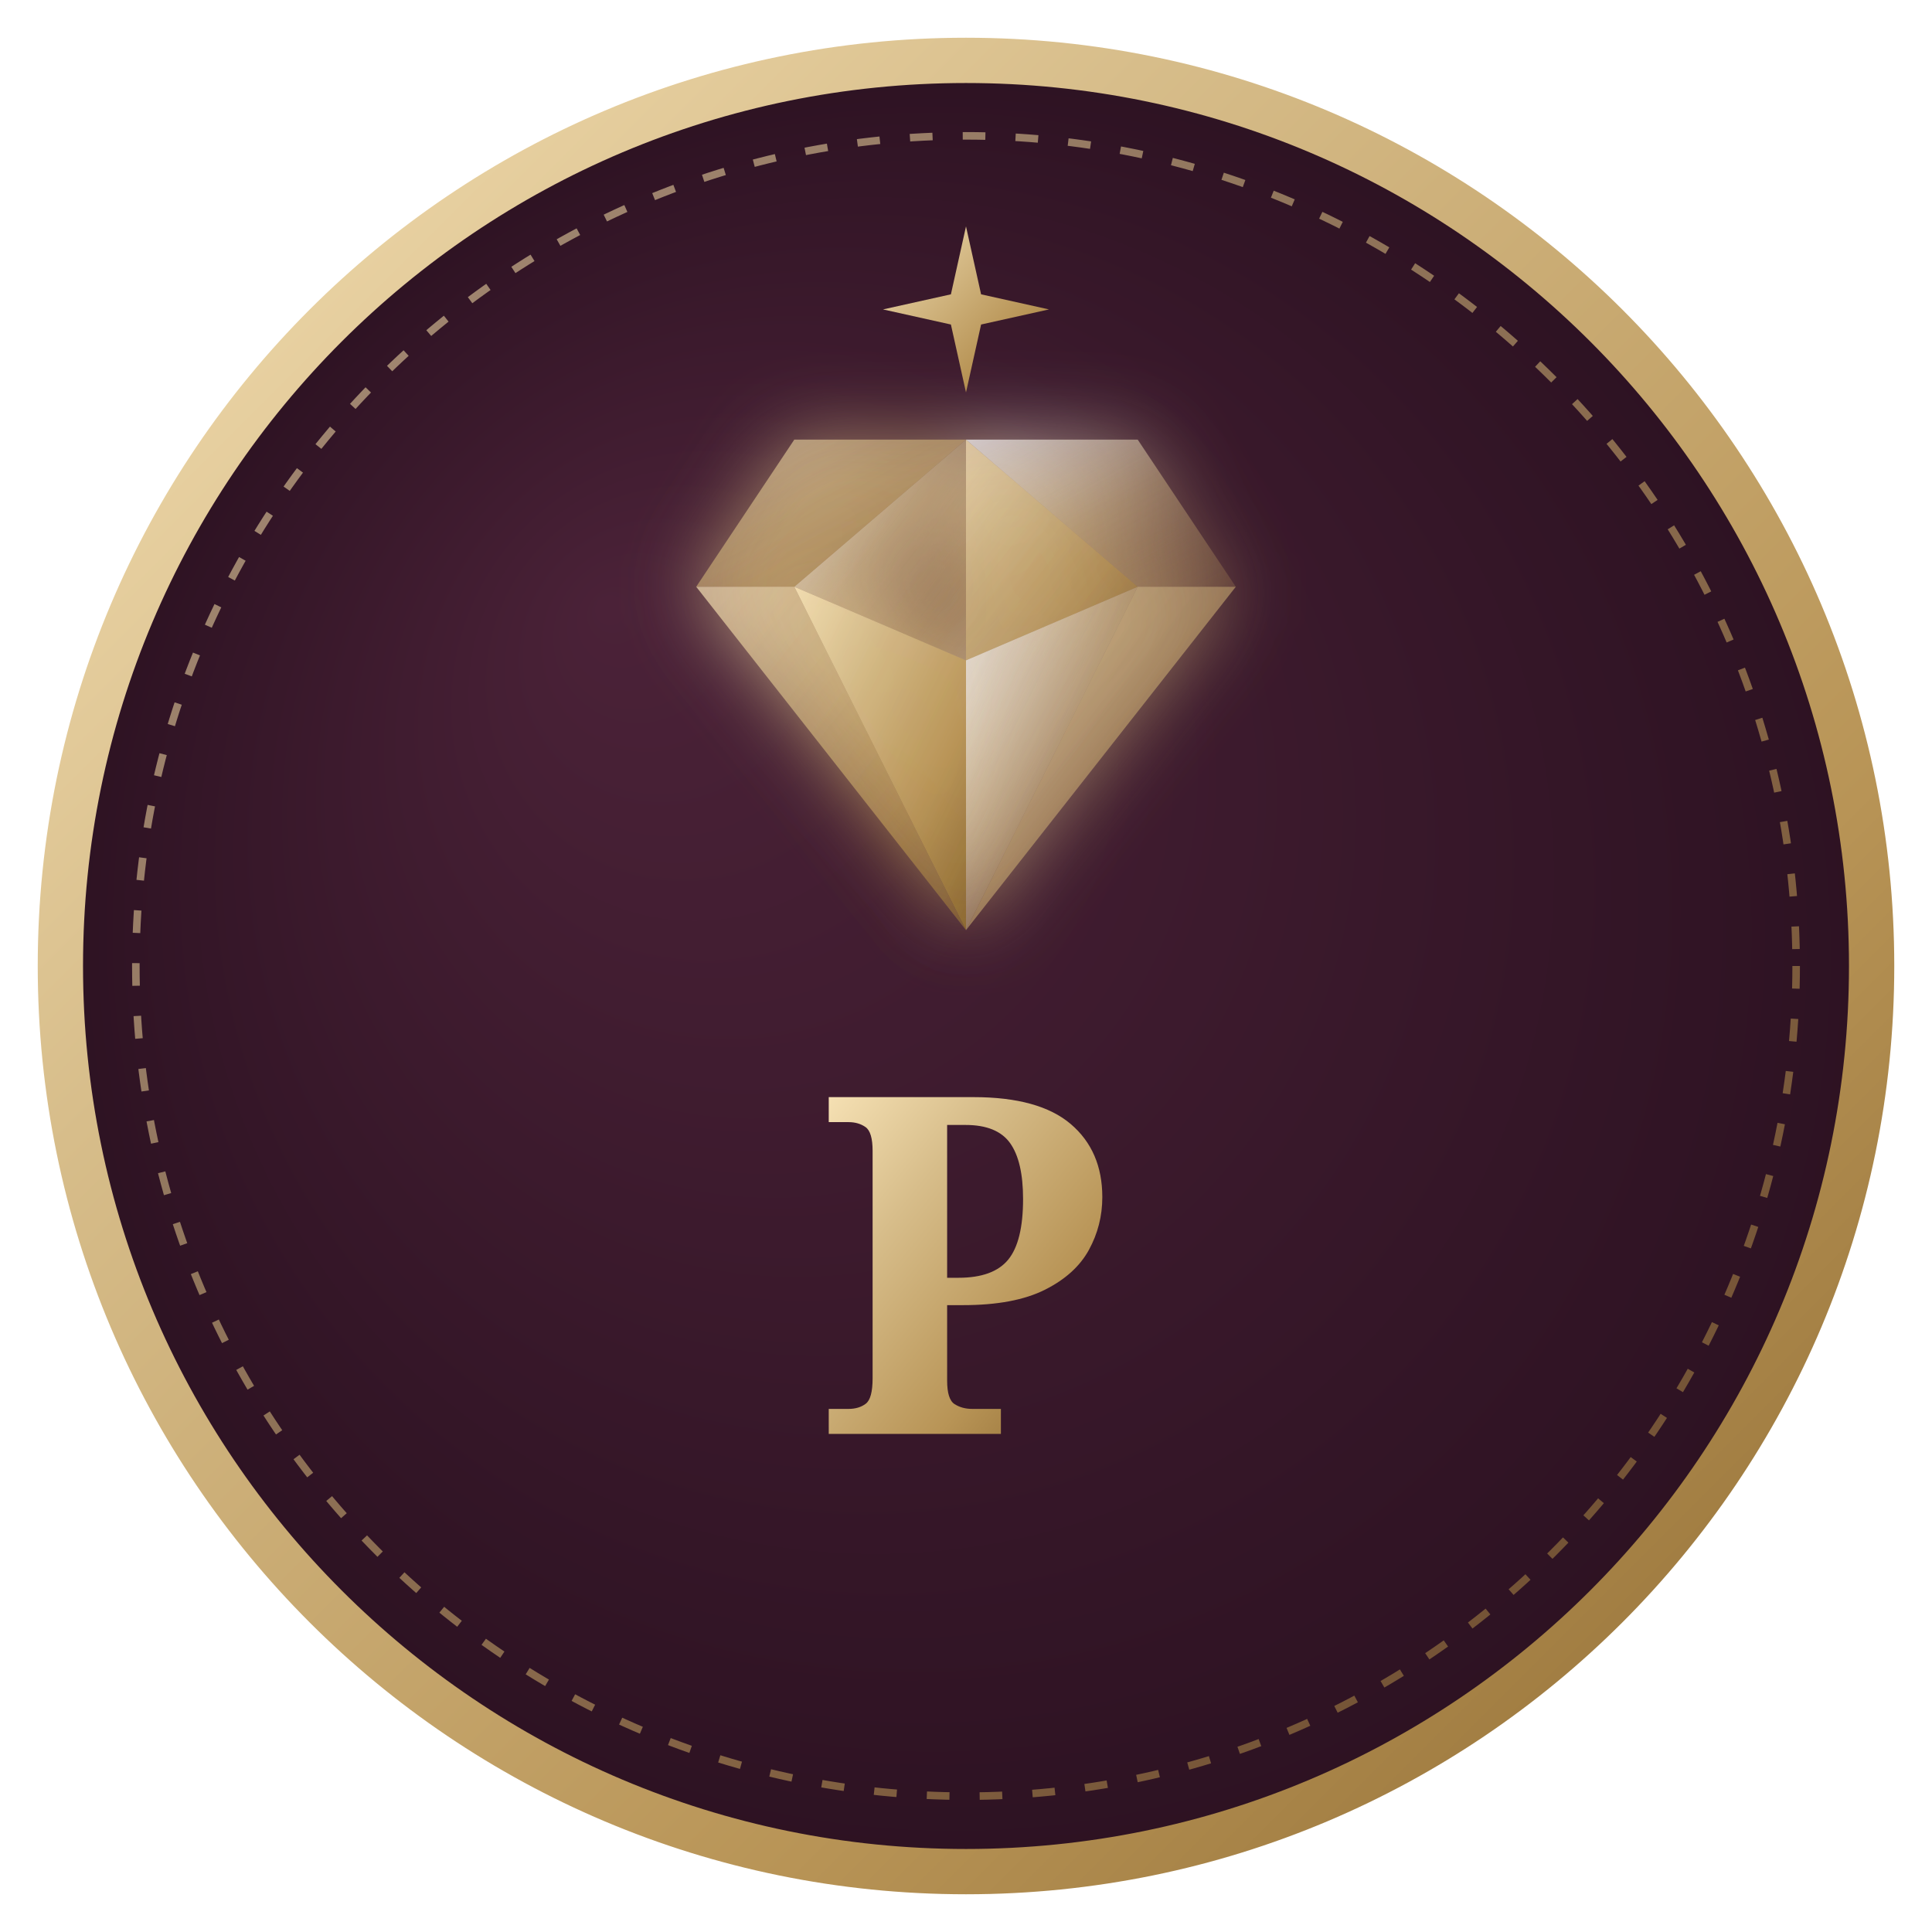
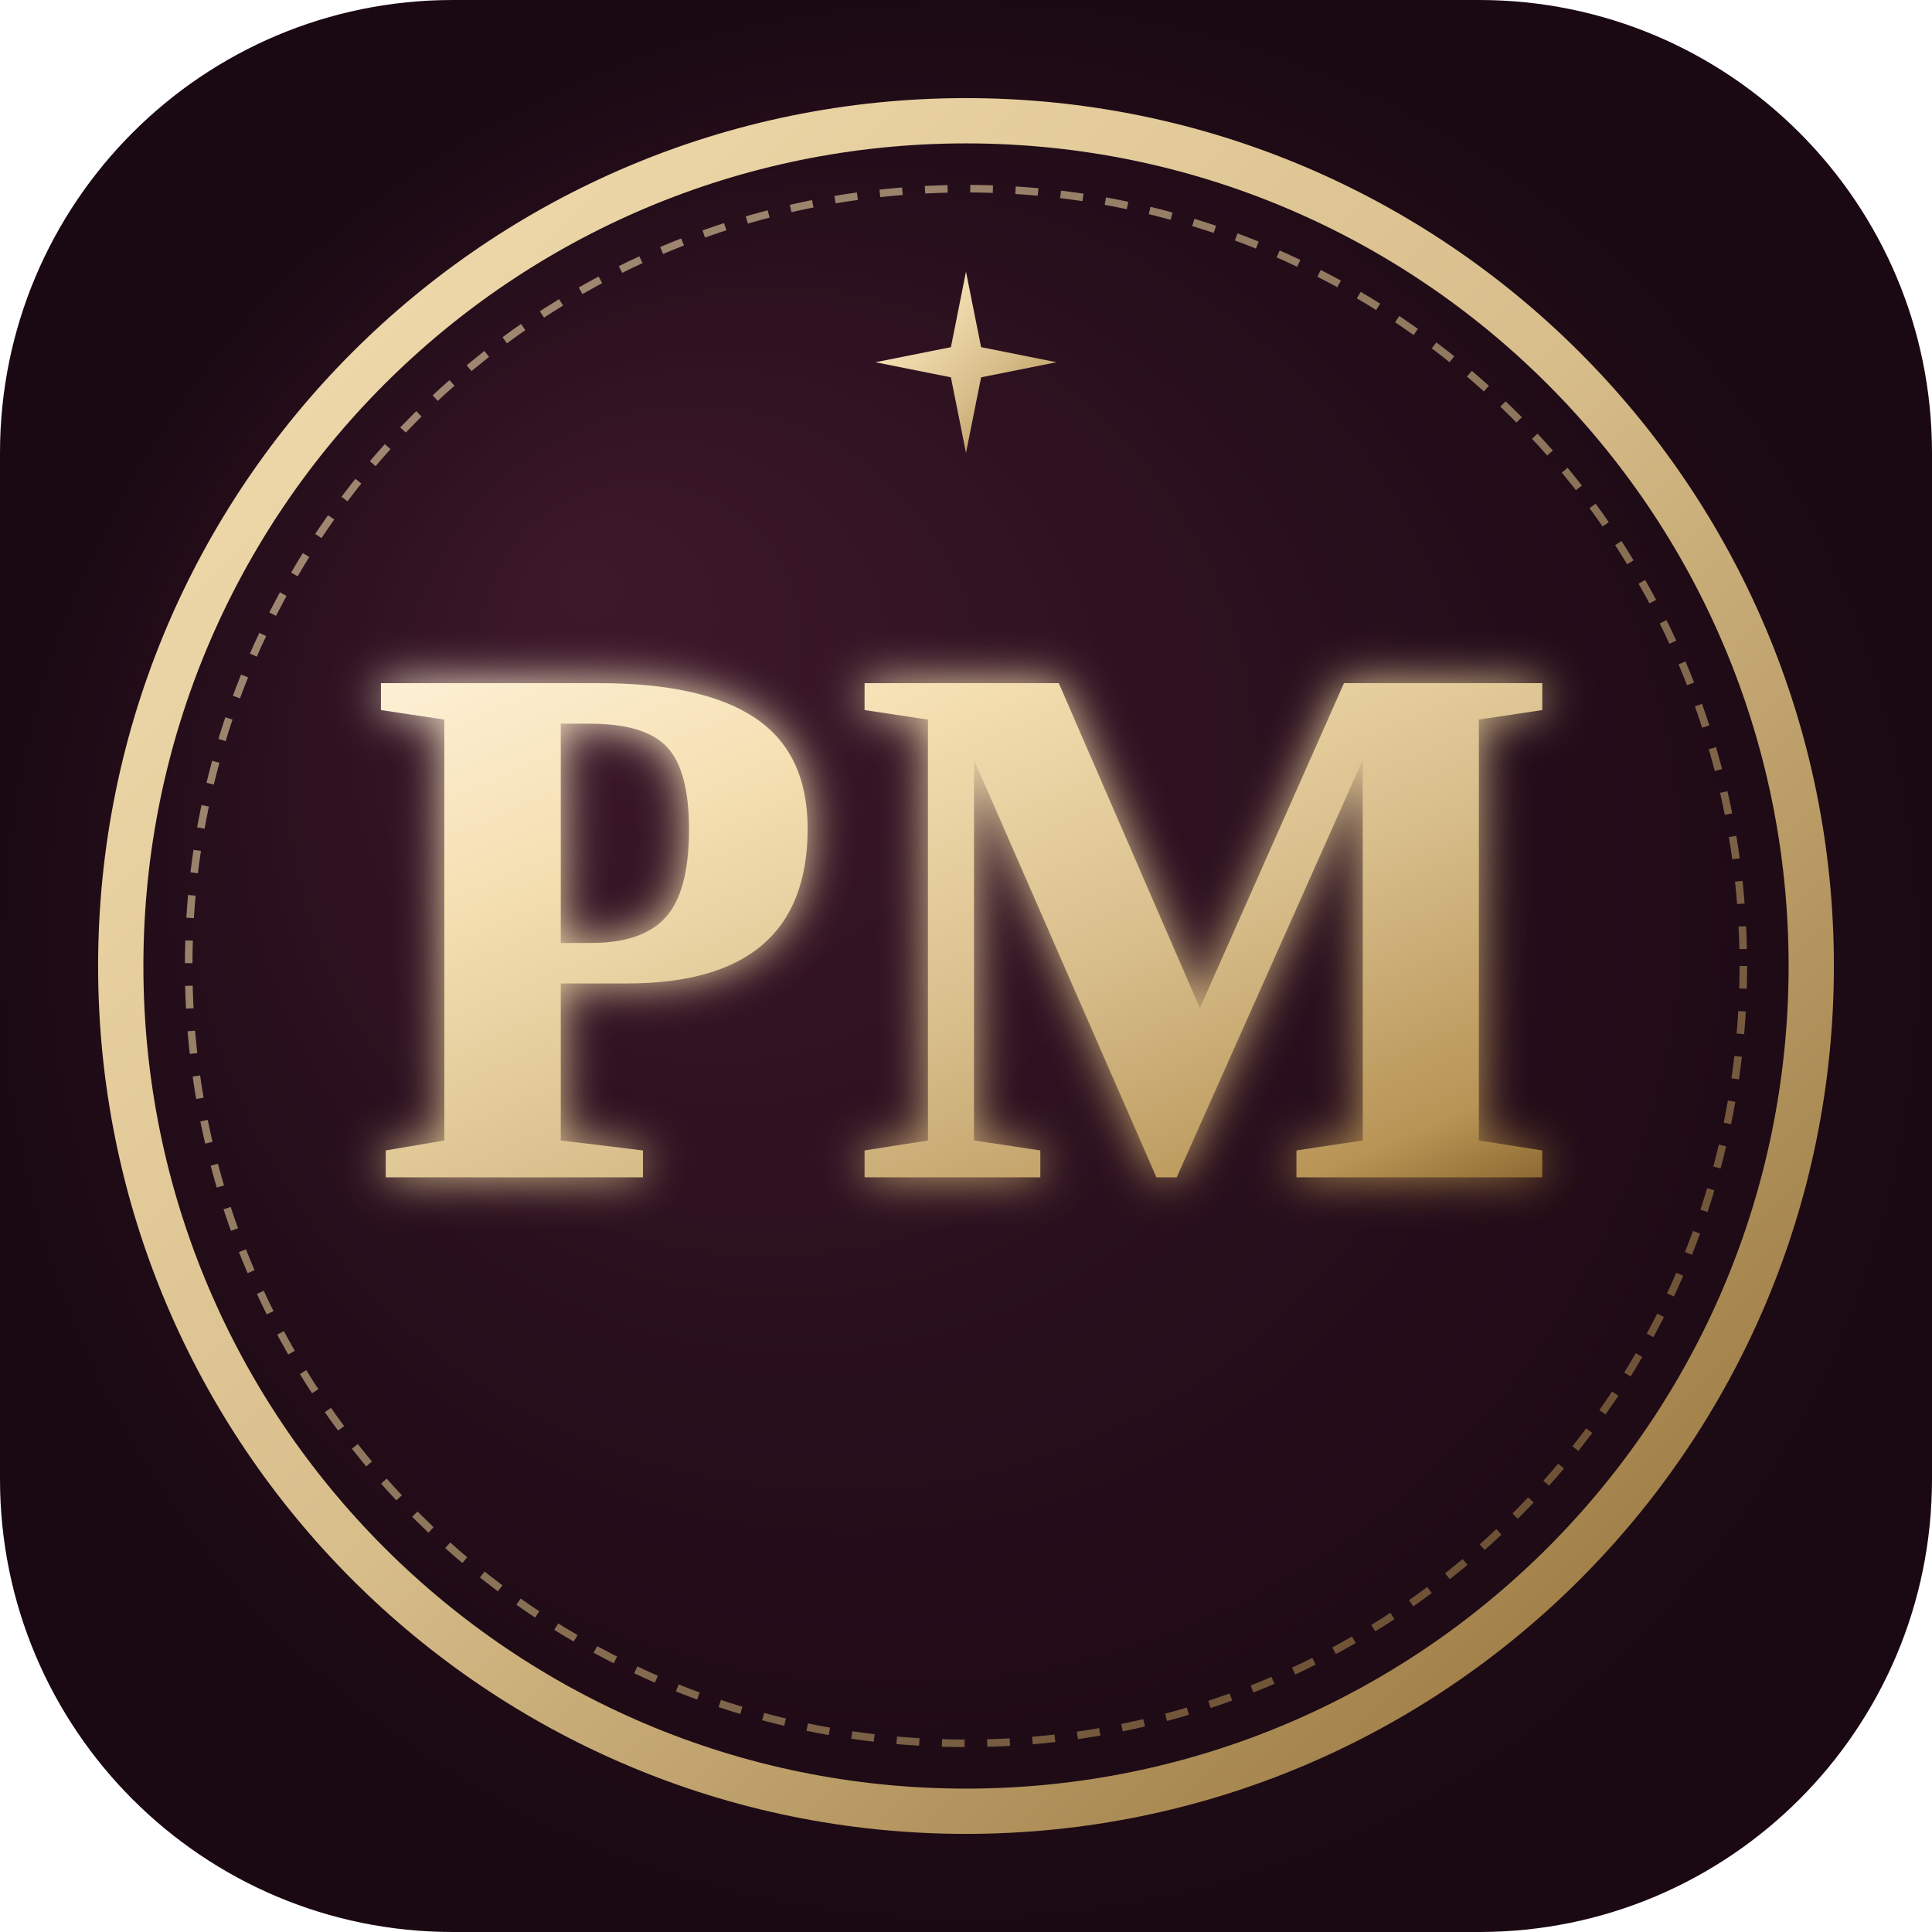
<svg xmlns="http://www.w3.org/2000/svg" viewBox="0 0 512 512" width="100%" height="100%">
  <defs>
    <radialGradient id="bg-grad" cx="50%" cy="50%" r="50%" fx="30%" fy="30%">
-       <stop offset="0%" stop-color="#4b2238" />
-       <stop offset="100%" stop-color="#2d1222" />
+       <stop offset="0%" stop-color="#3d182b" />
+       <stop offset="100%" stop-color="#1a0913" />
    </radialGradient>
    <linearGradient id="gold-grad" x1="0%" y1="0%" x2="100%" y2="100%">
-       <stop offset="0%" stop-color="#f5e0b3" />
-       <stop offset="30%" stop-color="#d7bd8a" />
-       <stop offset="70%" stop-color="#b89456" />
+       <stop offset="0%" stop-color="#fdf0d5" />
+       <stop offset="25%" stop-color="#f5e0b3" />
+       <stop offset="60%" stop-color="#d7bd8a" />
+       <stop offset="90%" stop-color="#b89456" />
      <stop offset="100%" stop-color="#8f6b32" />
    </linearGradient>
-     <linearGradient id="crystal-glow" x1="0%" y1="0%" x2="100%" y2="100%">
-       <stop offset="0%" stop-color="#ffffff" stop-opacity="0.9" />
-       <stop offset="50%" stop-color="#d7bd8a" stop-opacity="0.6" />
-       <stop offset="100%" stop-color="#b89456" stop-opacity="0.3" />
+     <linearGradient id="border-grad" x1="0%" y1="0%" x2="100%" y2="100%">
+       <stop offset="0%" stop-color="#f5e0b3" />
+       <stop offset="50%" stop-color="#d7bd8a" />
+       <stop offset="100%" stop-color="#8f6b32" />
    </linearGradient>
-     <filter id="glow" x="-20%" y="-20%" width="140%" height="140%">
-       <feGaussianBlur stdDeviation="8" result="blur" />
+     <filter id="gold-glow" x="-20%" y="-20%" width="140%" height="140%">
+       <feGaussianBlur stdDeviation="6" result="blur" />
      <feComposite in="SourceGraphic" in2="blur" operator="over" />
    </filter>
  </defs>
-   <circle cx="256" cy="256" r="240" fill="url(#bg-grad)" stroke="url(#gold-grad)" stroke-width="12" />
-   <circle cx="256" cy="256" r="220" fill="none" stroke="url(#gold-grad)" stroke-width="2" stroke-dasharray="6 8" opacity="0.6" />
-   <g transform="translate(256, 175) scale(1.3)" filter="url(#glow)">
-     <polygon points="0,-45 -35,-15 0,0" fill="url(#crystal-glow)" opacity="0.9" />
-     <polygon points="0,-45 35,-15 0,0" fill="url(#gold-grad)" opacity="0.8" />
-     <polygon points="-35,-15 -55,-15 -35,-45 0,-45" fill="url(#gold-grad)" opacity="0.65" />
-     <polygon points="35,-15 55,-15 35,-45 0,-45" fill="url(#crystal-glow)" opacity="0.75" />
-     <polygon points="-35,-15 0,55 0,0" fill="url(#gold-grad)" opacity="0.95" />
-     <polygon points="35,-15 0,55 0,0" fill="url(#crystal-glow)" opacity="0.85" />
-     <polygon points="-55,-15 0,55 -35,-15" fill="url(#gold-grad)" opacity="0.7" />
-     <polygon points="55,-15 0,55 35,-15" fill="url(#gold-grad)" opacity="0.6" />
-   </g>
-   <text x="256" y="380" font-family="'Manrope', 'Georgia', serif" font-size="125" font-weight="700" fill="url(#gold-grad)" text-anchor="middle" letter-spacing="2">P</text>
-   <path d="M256,60 L260,78 L278,82 L260,86 L256,104 L252,86 L234,82 L252,78 Z" fill="url(#gold-grad)" />
+   <rect width="512" height="512" rx="120" fill="url(#bg-grad)" />
+   <circle cx="256" cy="256" r="224" fill="none" stroke="url(#border-grad)" stroke-width="12" />
+   <circle cx="256" cy="256" r="206" fill="none" stroke="url(#border-grad)" stroke-width="2" stroke-dasharray="6 6" opacity="0.6" />
+   <text x="256" y="312" font-family="'Playfair Display', 'Georgia', 'Times New Roman', serif" font-size="200" font-weight="700" fill="url(#gold-grad)" text-anchor="middle" letter-spacing="6" filter="url(#gold-glow)">PM</text>
+   <path d="M256,72 L260,92 L280,96 L260,100 L256,120 L252,100 L232,96 L252,92 Z" fill="url(#gold-grad)" />
</svg>
